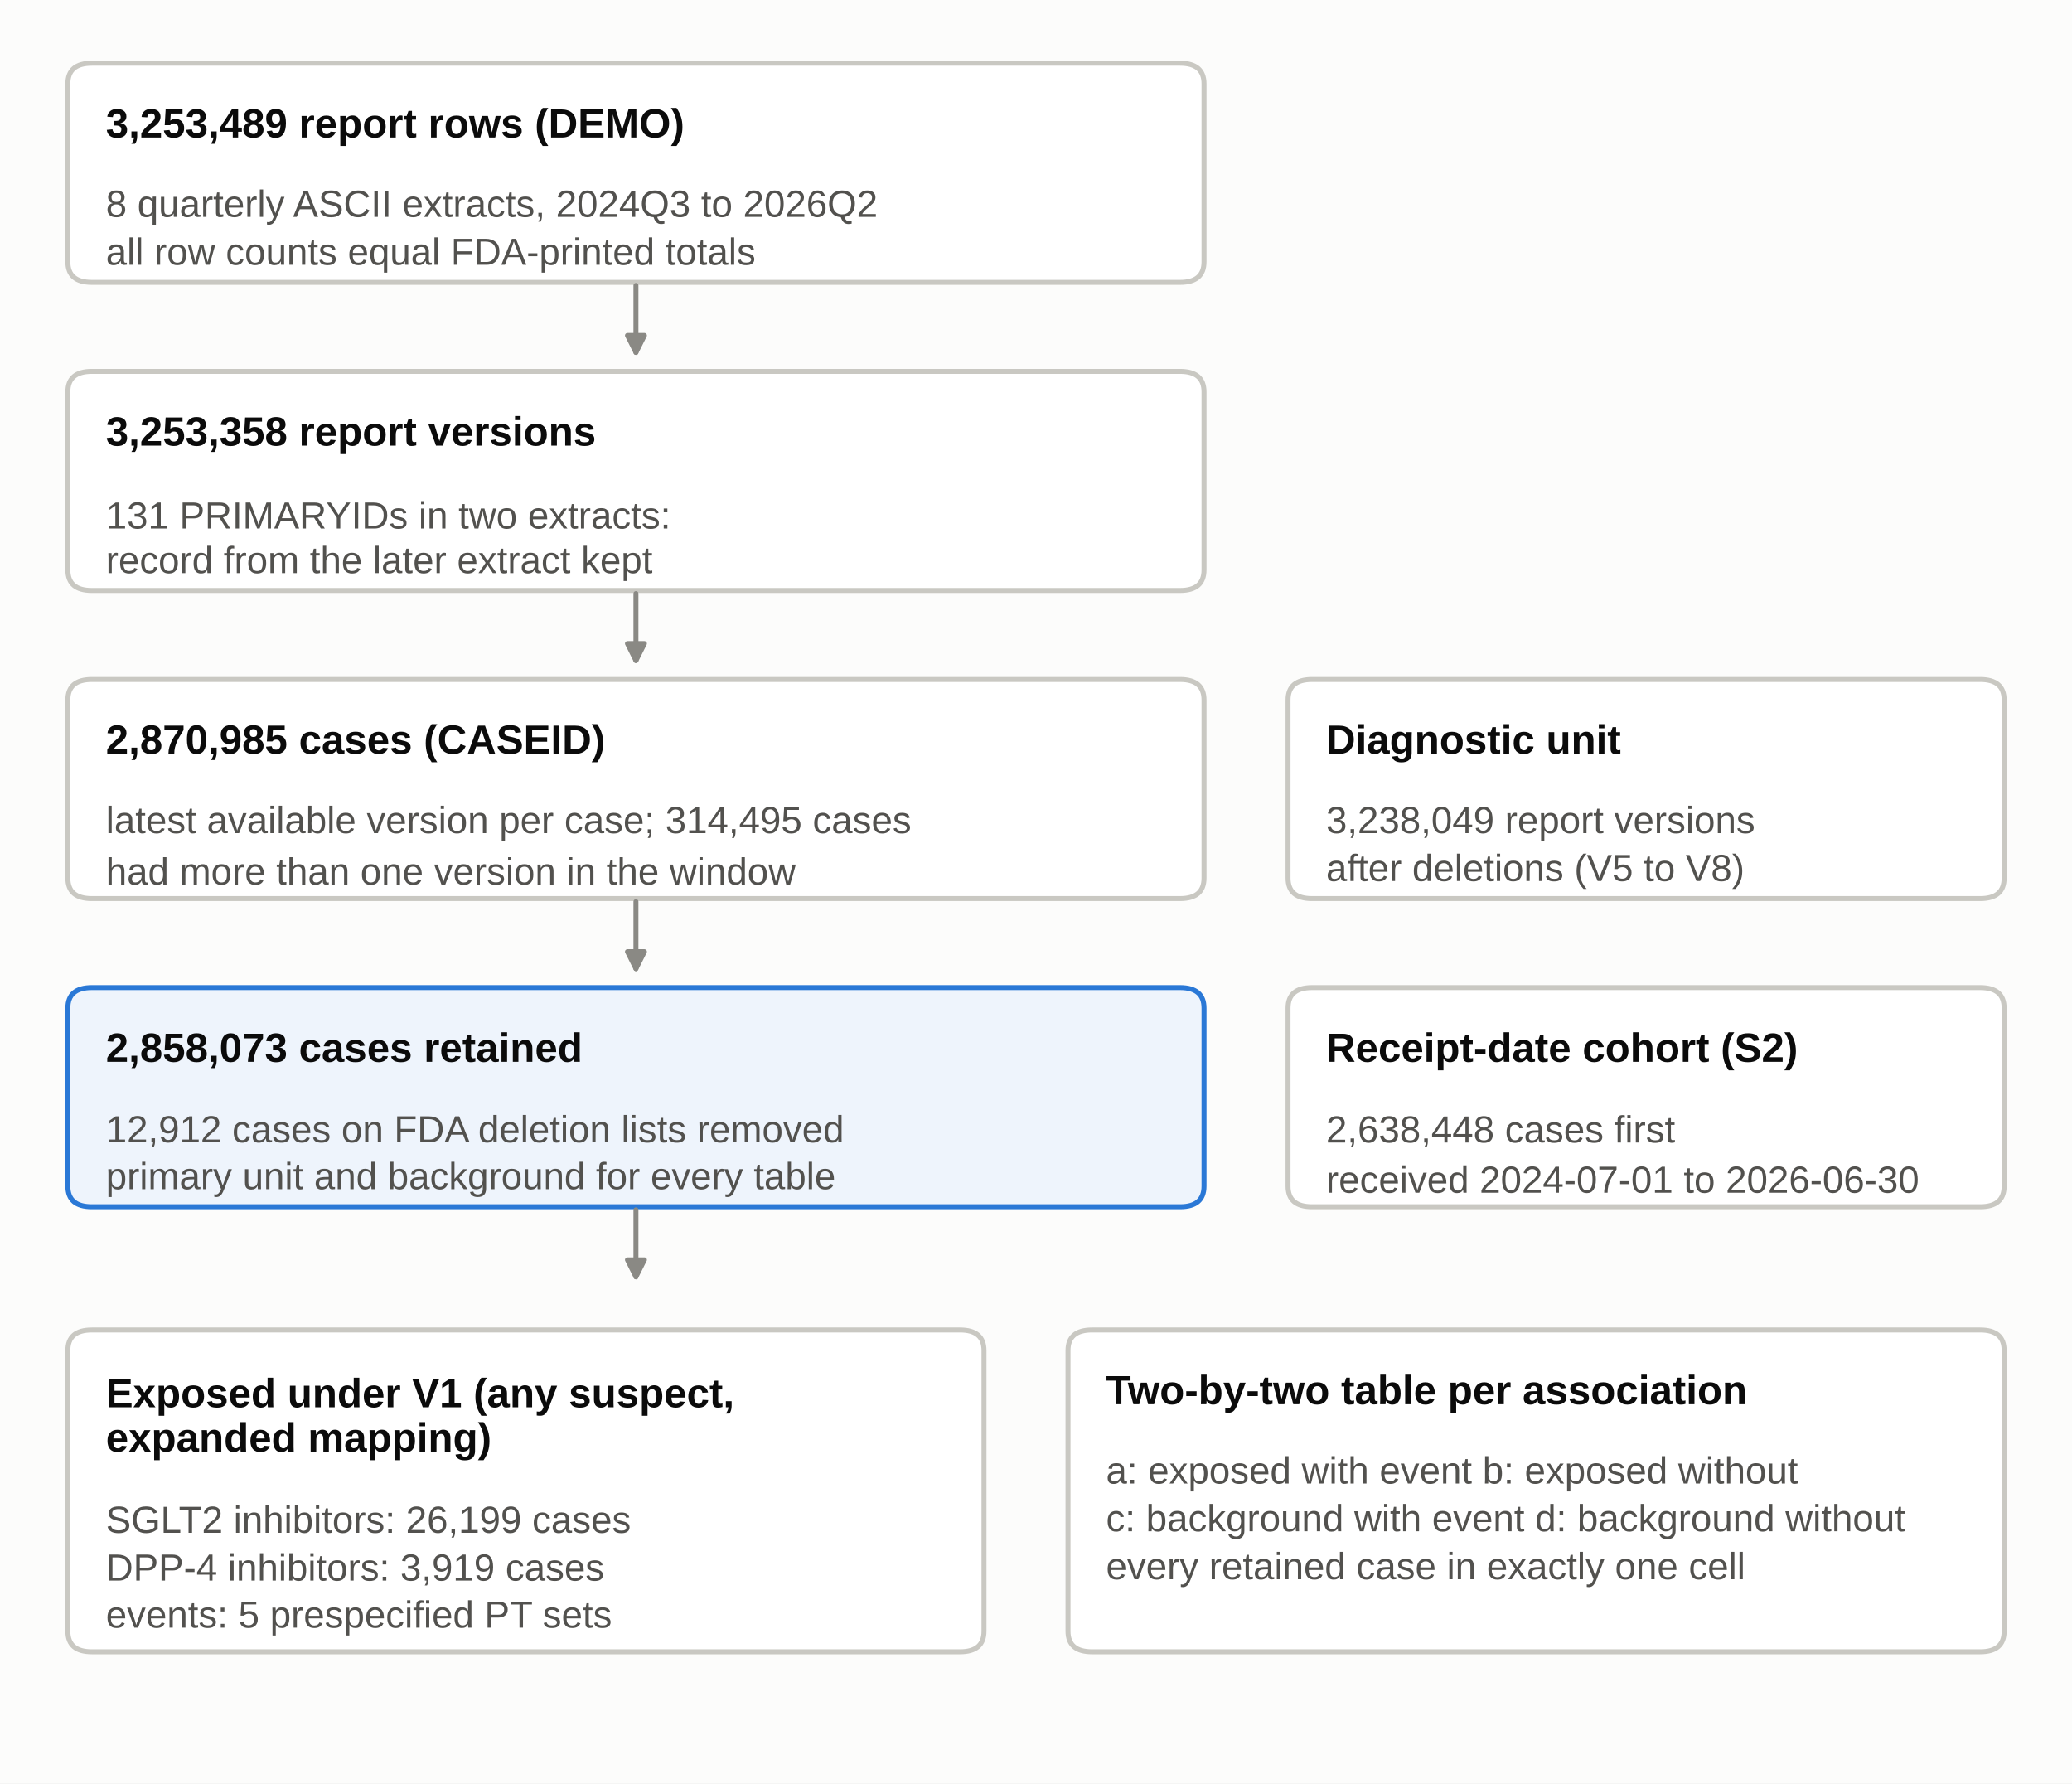
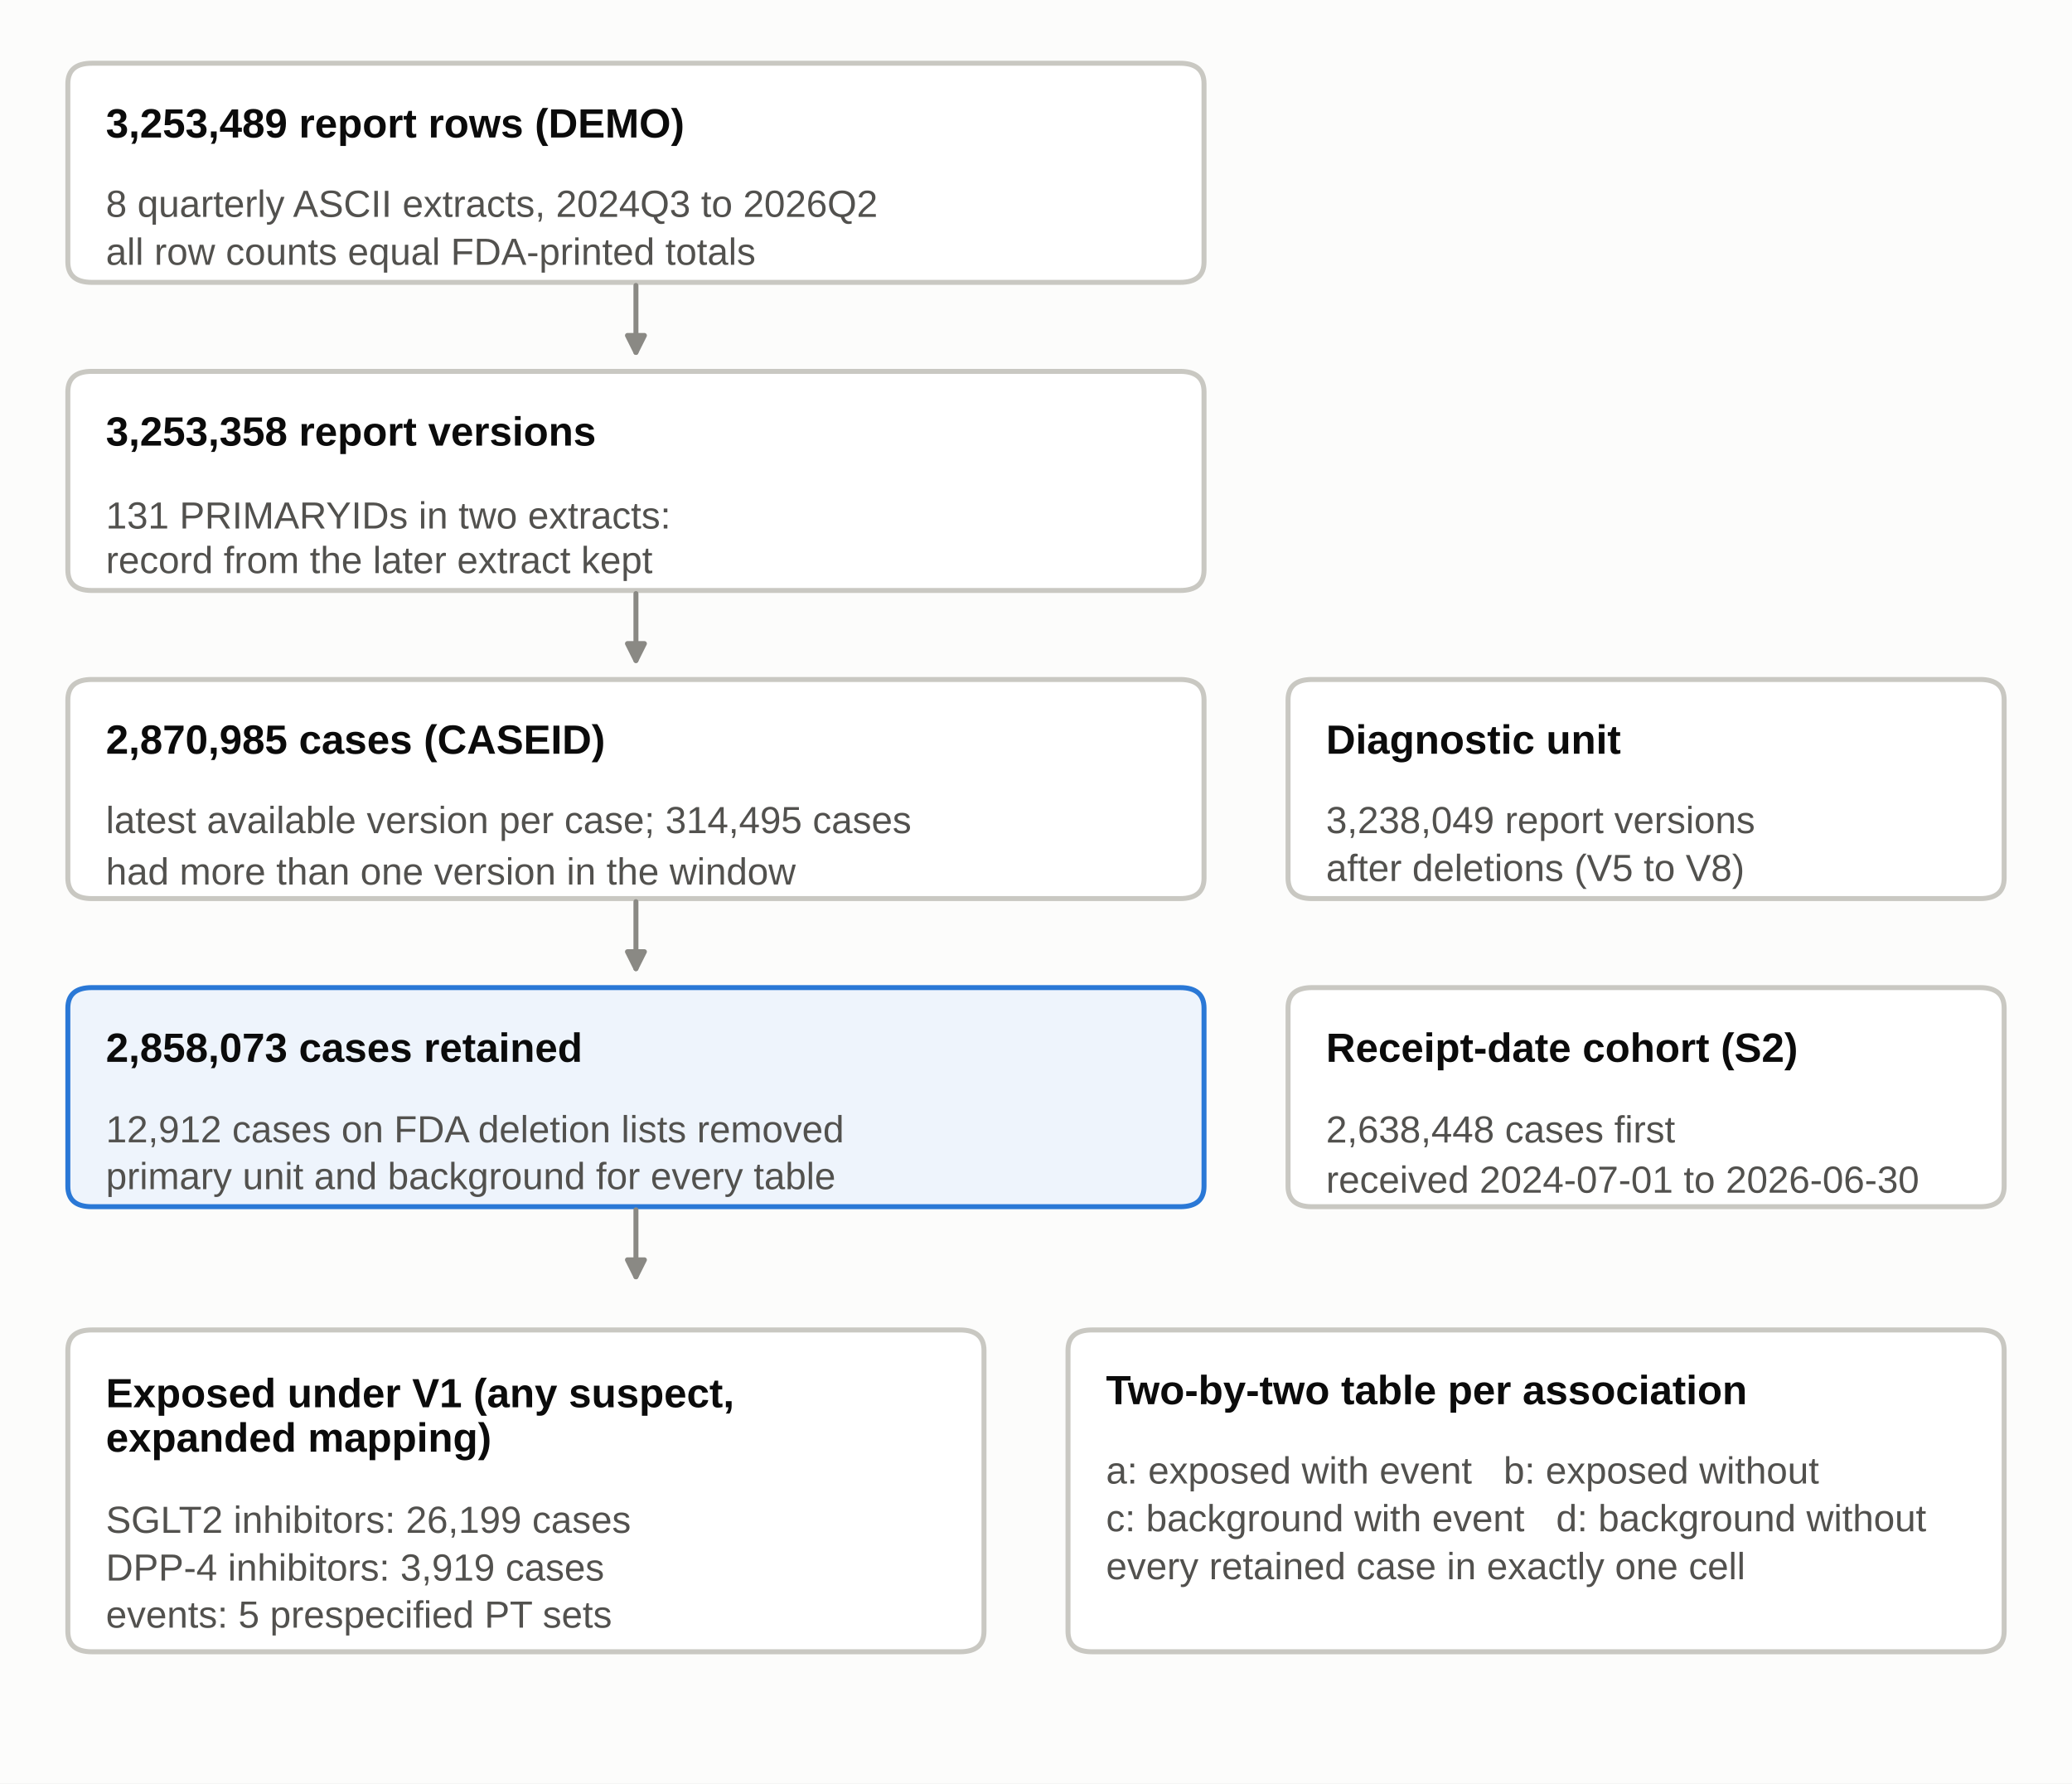
<svg xmlns="http://www.w3.org/2000/svg" width="416.16pt" height="358.128pt" viewBox="0 0 416.16 358.128" version="1.1">
  <defs>
    <style type="text/css">*{stroke-linejoin: round; stroke-linecap: butt}</style>
  </defs>
  <g id="figure_1">
    <g id="patch_1">
      <path d="M 0 358.128  L 416.16 358.128  L 416.16 0  L 0 0  z " style="fill: #fcfcfb" />
    </g>
    <g id="axes_1">
      <g id="patch_2">
        <path d="M 18.449 56.697  L 237.007 56.697  Q 241.828 56.697 241.828 52.572  L 241.828 16.824  Q 241.828 12.7 237.007 12.7  L 18.449 12.7  Q 13.628 12.7 13.628 16.824  L 13.628 52.572  Q 13.628 56.697 18.449 56.697  z " clip-path="url(#p0c0b0de10a)" style="fill: #ffffff; stroke: #c9c8c2; stroke-linejoin: miter" />
      </g>
      <g id="patch_3">
        <path d="M 18.449 118.568  L 237.007 118.568  Q 241.828 118.568 241.828 114.443  L 241.828 78.695  Q 241.828 74.571 237.007 74.571  L 18.449 74.571  Q 13.628 74.571 13.628 78.695  L 13.628 114.443  Q 13.628 118.568 18.449 118.568  z " clip-path="url(#p0c0b0de10a)" style="fill: #ffffff; stroke: #c9c8c2; stroke-linejoin: miter" />
      </g>
      <g id="patch_4">
        <path d="M 18.449 180.439  L 237.007 180.439  Q 241.828 180.439 241.828 176.314  L 241.828 140.566  Q 241.828 136.442 237.007 136.442  L 18.449 136.442  Q 13.628 136.442 13.628 140.566  L 13.628 176.314  Q 13.628 180.439 18.449 180.439  z " clip-path="url(#p0c0b0de10a)" style="fill: #ffffff; stroke: #c9c8c2; stroke-linejoin: miter" />
      </g>
      <g id="patch_5">
        <path d="M 18.449 242.31  L 237.007 242.31  Q 241.828 242.31 241.828 238.185  L 241.828 202.438  Q 241.828 198.313 237.007 198.313  L 18.449 198.313  Q 13.628 198.313 13.628 202.438  L 13.628 238.185  Q 13.628 242.31 18.449 242.31  z " clip-path="url(#p0c0b0de10a)" style="fill: #eef4fc; stroke: #2a78d6; stroke-linejoin: miter" />
      </g>
      <g id="patch_6">
        <path d="M 263.523 180.439  L 397.711 180.439  Q 402.532 180.439 402.532 176.314  L 402.532 140.566  Q 402.532 136.442 397.711 136.442  L 263.523 136.442  Q 258.702 136.442 258.702 140.566  L 258.702 176.314  Q 258.702 180.439 263.523 180.439  z " clip-path="url(#p0c0b0de10a)" style="fill: #ffffff; stroke: #c9c8c2; stroke-linejoin: miter" />
      </g>
      <g id="patch_7">
        <path d="M 263.523 242.31  L 397.711 242.31  Q 402.532 242.31 402.532 238.185  L 402.532 202.438  Q 402.532 198.313 397.711 198.313  L 263.523 198.313  Q 258.702 198.313 258.702 202.438  L 258.702 238.185  Q 258.702 242.31 263.523 242.31  z " clip-path="url(#p0c0b0de10a)" style="fill: #ffffff; stroke: #c9c8c2; stroke-linejoin: miter" />
      </g>
      <g id="patch_8">
        <path d="M 18.449 331.679  L 192.813 331.679  Q 197.634 331.679 197.634 327.554  L 197.634 271.183  Q 197.634 267.058 192.813 267.058  L 18.449 267.058  Q 13.628 267.058 13.628 271.183  L 13.628 327.554  Q 13.628 331.679 18.449 331.679  z " clip-path="url(#p0c0b0de10a)" style="fill: #ffffff; stroke: #c9c8c2; stroke-linejoin: miter" />
      </g>
      <g id="patch_9">
        <path d="M 219.329 331.679  L 397.711 331.679  Q 402.532 331.679 402.532 327.554  L 402.532 271.183  Q 402.532 267.058 397.711 267.058  L 219.329 267.058  Q 214.508 267.058 214.508 271.183  L 214.508 327.554  Q 214.508 331.679 219.329 331.679  z " clip-path="url(#p0c0b0de10a)" style="fill: #ffffff; stroke: #c9c8c2; stroke-linejoin: miter" />
      </g>
      <g id="text_1">
        <text style="font-weight: 700; font-size: 8.2px; font-family: 'Arial', 'Helvetica', 'DejaVu Sans'; text-anchor: start; fill: #0b0b0b" x="21.262" y="27.606" transform="rotate(-0 21.2616 27.6064)">3,253,489 report rows (DEMO)</text>
      </g>
      <g id="text_2">
        <text style="font-size: 7.6px; font-family: 'Arial', 'Helvetica', 'DejaVu Sans'; fill: #52514e" transform="translate(21.2616 43.54387)">8 quarterly ASCII extracts, 2024Q3 to 2026Q2</text>
        <text style="font-size: 7.6px; font-family: 'Arial', 'Helvetica', 'DejaVu Sans'; fill: #52514e" transform="translate(21.2616 53.16848)">all row counts equal FDA-printed totals</text>
      </g>
      <g id="patch_10">
        <path d="M 127.728 57.32  Q 127.728 64.601 127.728 70.764  " style="fill: none; stroke: #8a8984; stroke-linecap: round" />
        <path d="M 129.428 67.364  L 127.728 70.764  L 126.028 67.364  z " style="fill: #8a8984; stroke: #8a8984; stroke-linecap: round" />
      </g>
      <g id="text_3">
        <text style="font-weight: 700; font-size: 8.2px; font-family: 'Arial', 'Helvetica', 'DejaVu Sans'; text-anchor: start; fill: #0b0b0b" x="21.262" y="89.477" transform="rotate(-0 21.2616 89.47744)">3,253,358 report versions</text>
      </g>
      <g id="text_4">
        <text style="font-size: 7.6px; font-family: 'Arial', 'Helvetica', 'DejaVu Sans'; fill: #52514e" transform="translate(21.2616 106.1292)">131 PRIMARYIDs in two extracts:</text>
        <text style="font-size: 7.6px; font-family: 'Arial', 'Helvetica', 'DejaVu Sans'; fill: #52514e" transform="translate(21.2616 115.0858)">record from the later extract kept</text>
      </g>
      <g id="patch_11">
        <path d="M 127.728 119.191  Q 127.728 126.472 127.728 132.635  " style="fill: none; stroke: #8a8984; stroke-linecap: round" />
        <path d="M 129.428 129.235  L 127.728 132.635  L 126.028 129.235  z " style="fill: #8a8984; stroke: #8a8984; stroke-linecap: round" />
      </g>
      <g id="text_5">
        <text style="font-weight: 700; font-size: 8.2px; font-family: 'Arial', 'Helvetica', 'DejaVu Sans'; text-anchor: start; fill: #0b0b0b" x="21.262" y="151.348" transform="rotate(-0 21.2616 151.3485)">2,870,985 cases (CASEID)</text>
      </g>
      <g id="text_6">
        <text style="font-size: 7.6px; font-family: 'Arial', 'Helvetica', 'DejaVu Sans'; fill: #52514e" transform="translate(21.2616 167.2931)">latest available version per case; 314,495 cases</text>
        <text style="font-size: 7.6px; font-family: 'Arial', 'Helvetica', 'DejaVu Sans'; fill: #52514e" transform="translate(21.2616 177.6213)">had more than one version in the window</text>
      </g>
      <g id="patch_12">
        <path d="M 127.728 181.062  Q 127.728 188.343 127.728 194.506  " style="fill: none; stroke: #8a8984; stroke-linecap: round" />
        <path d="M 129.428 191.106  L 127.728 194.506  L 126.028 191.106  z " style="fill: #8a8984; stroke: #8a8984; stroke-linecap: round" />
      </g>
      <g id="text_7">
        <text style="font-weight: 700; font-size: 8.2px; font-family: 'Arial', 'Helvetica', 'DejaVu Sans'; text-anchor: start; fill: #0b0b0b" x="21.262" y="213.22" transform="rotate(-0 21.2616 213.2195)">2,858,073 cases retained</text>
      </g>
      <g id="text_8">
        <text style="font-size: 7.6px; font-family: 'Arial', 'Helvetica', 'DejaVu Sans'; fill: #52514e" transform="translate(21.2616 229.3814)">12,912 cases on FDA deletion lists removed</text>
        <text style="font-size: 7.6px; font-family: 'Arial', 'Helvetica', 'DejaVu Sans'; fill: #52514e" transform="translate(21.2616 238.7834)">primary unit and background for every table</text>
      </g>
      <g id="text_9">
        <text style="font-weight: 700; font-size: 8.2px; font-family: 'Arial', 'Helvetica', 'DejaVu Sans'; text-anchor: start; fill: #0b0b0b" x="266.335" y="151.348" transform="rotate(-0 266.3352 151.3485)">Diagnostic unit</text>
      </g>
      <g id="text_10">
        <text style="font-size: 7.6px; font-family: 'Arial', 'Helvetica', 'DejaVu Sans'; fill: #52514e" transform="translate(266.3352 167.2931)">3,238,049 report versions</text>
        <text style="font-size: 7.6px; font-family: 'Arial', 'Helvetica', 'DejaVu Sans'; fill: #52514e" transform="translate(266.3352 176.9123)">after deletions (V5 to V8)</text>
      </g>
      <g id="text_11">
        <text style="font-weight: 700; font-size: 8.2px; font-family: 'Arial', 'Helvetica', 'DejaVu Sans'; text-anchor: start; fill: #0b0b0b" x="266.335" y="213.22" transform="rotate(-0 266.3352 213.2195)">Receipt-date cohort (S2)</text>
      </g>
      <g id="text_12">
        <text style="font-size: 7.6px; font-family: 'Arial', 'Helvetica', 'DejaVu Sans'; fill: #52514e" transform="translate(266.3352 229.4165)">2,638,448 cases first</text>
        <text style="font-size: 7.6px; font-family: 'Arial', 'Helvetica', 'DejaVu Sans'; fill: #52514e" transform="translate(266.3352 239.5)">received 2024-07-01 to 2026-06-30</text>
      </g>
      <g id="patch_13">
        <path d="M 127.728 242.933  Q 127.728 250.214 127.728 256.377  " style="fill: none; stroke: #8a8984; stroke-linecap: round" />
        <path d="M 129.428 252.977  L 127.728 256.377  L 126.028 252.977  z " style="fill: #8a8984; stroke: #8a8984; stroke-linecap: round" />
      </g>
      <g id="text_13">
        <text style="font-weight: 700; font-size: 8.2px; font-family: 'Arial', 'Helvetica', 'DejaVu Sans'; fill: #0b0b0b" transform="translate(21.2616 282.5797)">Exposed under V1 (any suspect,</text>
        <text style="font-weight: 700; font-size: 8.2px; font-family: 'Arial', 'Helvetica', 'DejaVu Sans'; fill: #0b0b0b" transform="translate(21.2616 291.5046)">expanded mapping)</text>
      </g>
      <g id="text_14">
        <text style="font-size: 7.6px; font-family: 'Arial', 'Helvetica', 'DejaVu Sans'; fill: #52514e" transform="translate(21.2616 295.9337)" />
        <text style="font-size: 7.6px; font-family: 'Arial', 'Helvetica', 'DejaVu Sans'; fill: #52514e" transform="translate(21.2616 307.7908)">SGLT2 inhibitors: 26,199 cases</text>
        <text style="font-size: 7.6px; font-family: 'Arial', 'Helvetica', 'DejaVu Sans'; fill: #52514e" transform="translate(21.2616 317.3846)">DPP-4 inhibitors: 3,919 cases</text>
        <text style="font-size: 7.6px; font-family: 'Arial', 'Helvetica', 'DejaVu Sans'; fill: #52514e" transform="translate(21.2616 326.8311)">events: 5 prespecified PT sets</text>
      </g>
      <g id="text_15">
        <text style="font-weight: 700; font-size: 8.2px; font-family: 'Arial', 'Helvetica', 'DejaVu Sans'; text-anchor: start; fill: #0b0b0b" x="222.142" y="281.965" transform="rotate(-0 222.1416 281.9651)">Two-by-two table per association</text>
      </g>
      <g id="text_16">
-         <text style="font-size: 7.6px; font-family: 'Arial', 'Helvetica', 'DejaVu Sans'; fill: #52514e" transform="translate(222.1416 297.8984)">a: exposed with event   b: exposed without</text>
-         <text style="font-size: 7.6px; font-family: 'Arial', 'Helvetica', 'DejaVu Sans'; fill: #52514e" transform="translate(222.1416 307.4827)">c: background with event   d: background without</text>
+         <text xml:space="preserve" style="font-size: 7.6px; font-family: 'Arial', 'Helvetica', 'DejaVu Sans'; fill: #52514e" transform="translate(222.1416 297.8984)">a: exposed with event   b: exposed without</text>
+         <text xml:space="preserve" style="font-size: 7.6px; font-family: 'Arial', 'Helvetica', 'DejaVu Sans'; fill: #52514e" transform="translate(222.1416 307.4827)">c: background with event   d: background without</text>
        <text style="font-size: 7.6px; font-family: 'Arial', 'Helvetica', 'DejaVu Sans'; fill: #52514e" transform="translate(222.1416 317.1114)">every retained case in exactly one cell</text>
      </g>
    </g>
  </g>
  <defs>
    <clipPath id="p0c0b0de10a">
      <rect x="7.2" y="7.2" width="401.76" height="343.728" />
    </clipPath>
  </defs>
</svg>
